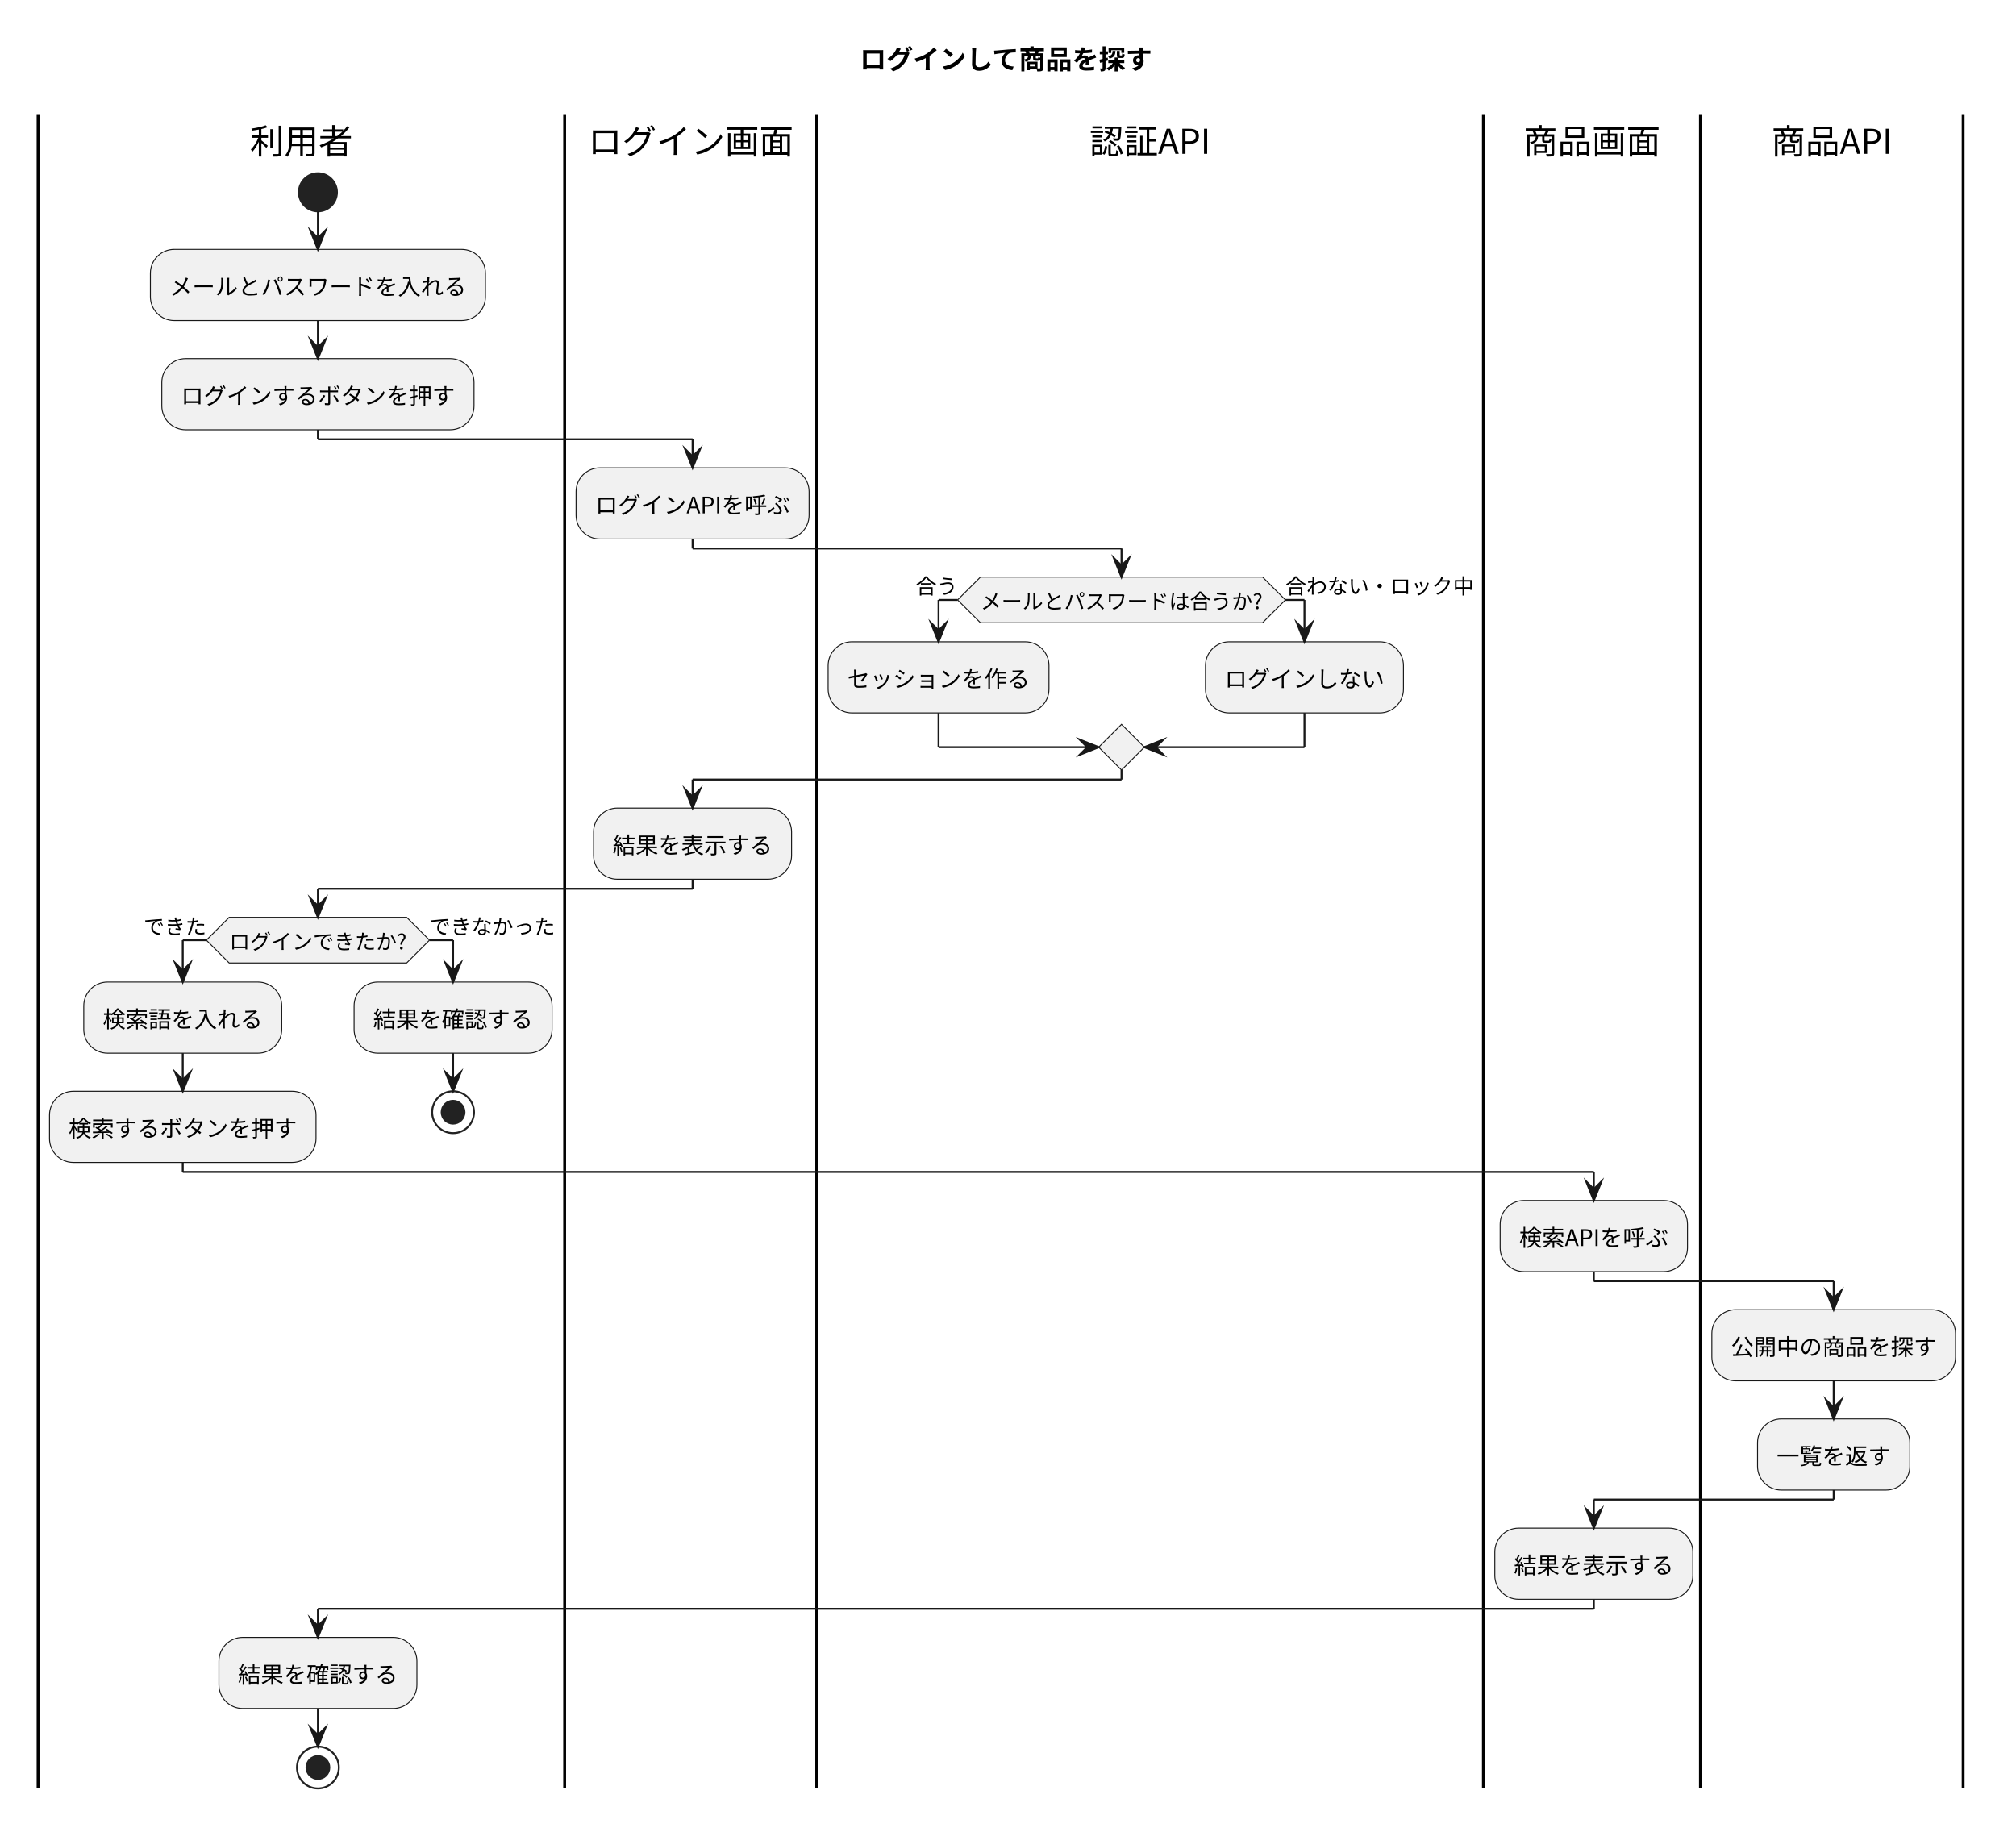
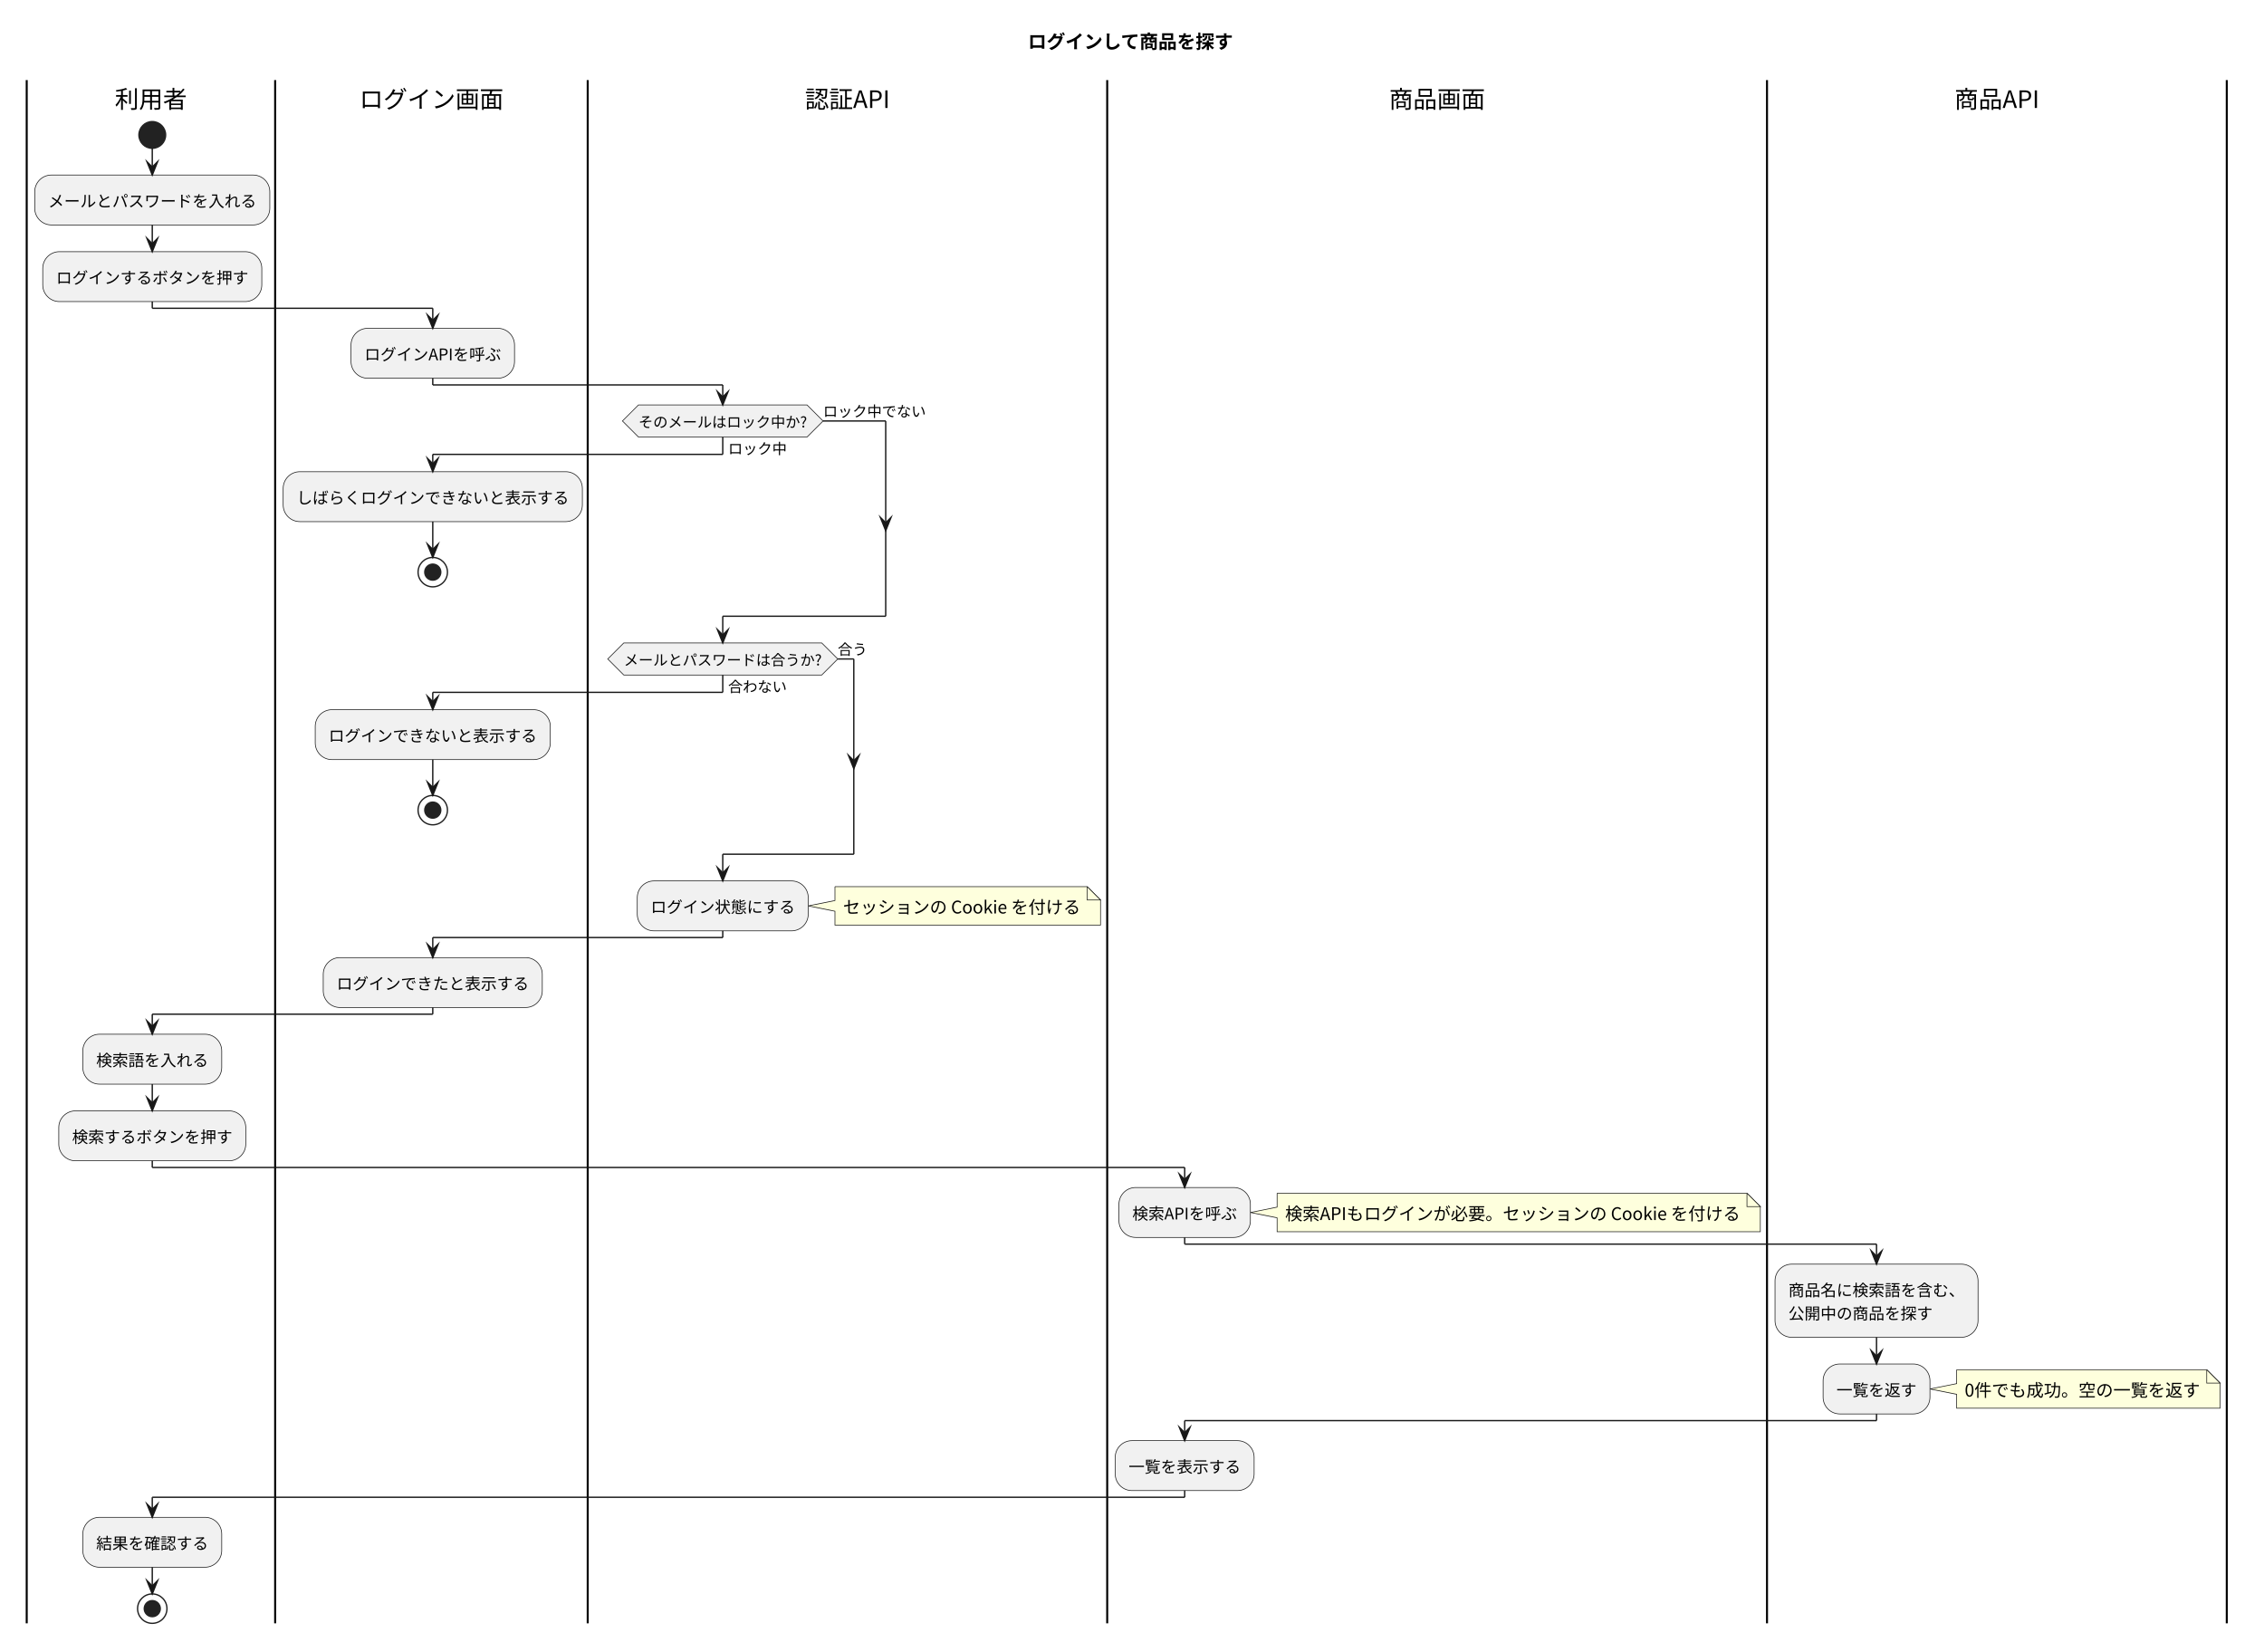
- <svg xmlns="http://www.w3.org/2000/svg" version="1.1" data-diagram-type="ACTIVITY" style="width:1059px;height:960px;background:#FFFFFF;" width="1059px" height="960px" viewBox="0 0 1059 960" zoomAndPan="magnify" preserveAspectRatio="none" contentStyleType="text/css">
+ <svg xmlns="http://www.w3.org/2000/svg" version="1.1" data-diagram-type="ACTIVITY" style="width:1695px;height:1236px;background:#FFFFFF;" width="1695px" height="1236px" viewBox="0 0 1695 1236" zoomAndPan="magnify" preserveAspectRatio="none" contentStyleType="text/css">
  <defs />
  <g font-family="sans-serif" lengthAdjust="spacing">
    <g class="title" data-source-line="7">
-       <text x="451.623" y="36.24" fill="#000" font-size="14" textLength="153.999" font-weight="700" font-family="'Noto Sans CJK JP'">ログインして商品を探す</text>
+       <text x="769.572" y="36.24" fill="#000" font-size="14" textLength="153.999" font-weight="700" font-family="'Noto Sans CJK JP'">ログインして商品を探す</text>
    </g>
-     <rect x="20" y="59.956" width="1012.246" height="26.064" fill="none" style="stroke:none;" />
-     <ellipse cx="167.001" cy="101.02" rx="10" ry="10" fill="#222" style="stroke:#222;stroke-width:1;" />
-     <rect x="79" y="131.02" width="176.001" height="37.376" fill="#F1F1F1" style="stroke:#181818;stroke-width:0.5;" rx="12.5" ry="12.5" />
-     <text x="89" y="154.94" fill="#000" font-size="12" textLength="156.001" font-family="'Noto Sans CJK JP'">メールとパスワードを入れる</text>
-     <rect x="85" y="188.396" width="164.001" height="37.376" fill="#F1F1F1" style="stroke:#181818;stroke-width:0.5;" rx="12.5" ry="12.5" />
-     <text x="95" y="212.316" fill="#000" font-size="12" textLength="144.001" font-family="'Noto Sans CJK JP'">ログインするボタンを押す</text>
-     <polygon points="120.394,481.9,213.608,481.9,225.608,493.9,213.608,505.9,120.394,505.9,108.394,493.9,120.394,481.9" fill="#F1F1F1" style="stroke:#181818;stroke-width:0.5;stroke-linejoin:miter;stroke-miterlimit:10;" />
-     <text x="120.394" y="498.696" fill="#000" font-size="11" textLength="93.213" font-family="'Noto Sans CJK JP'">ログインできたか?</text>
-     <text x="75.394" y="490.732" fill="#000" font-size="11" textLength="33" font-family="'Noto Sans CJK JP'">できた</text>
-     <text x="225.608" y="490.732" fill="#000" font-size="11" textLength="66" font-family="'Noto Sans CJK JP'">できなかった</text>
-     <rect x="44" y="515.9" width="104.001" height="37.376" fill="#F1F1F1" style="stroke:#181818;stroke-width:0.5;" rx="12.5" ry="12.5" />
-     <text x="54" y="539.82" fill="#000" font-size="12" textLength="84.001" font-family="'Noto Sans CJK JP'">検索語を入れる</text>
-     <rect x="26" y="573.276" width="140.001" height="37.376" fill="#F1F1F1" style="stroke:#181818;stroke-width:0.5;" rx="12.5" ry="12.5" />
-     <text x="36" y="597.197" fill="#000" font-size="12" textLength="120.001" font-family="'Noto Sans CJK JP'">検索するボタンを押す</text>
-     <rect x="186.001" y="515.9" width="104.001" height="37.376" fill="#F1F1F1" style="stroke:#181818;stroke-width:0.5;" rx="12.5" ry="12.5" />
-     <text x="196.001" y="539.82" fill="#000" font-size="12" textLength="84.001" font-family="'Noto Sans CJK JP'">結果を確認する</text>
-     <ellipse cx="238.001" cy="584.276" rx="11" ry="11" fill="none" style="stroke:#222;stroke-width:1;" />
-     <ellipse cx="238.001" cy="584.276" rx="6" ry="6" fill="#222" style="stroke:#222;stroke-width:1;" />
-     <rect x="115.001" y="860.157" width="104.001" height="37.376" fill="#F1F1F1" style="stroke:#181818;stroke-width:0.5;" rx="12.5" ry="12.5" />
-     <text x="125.001" y="884.077" fill="#000" font-size="12" textLength="84.001" font-family="'Noto Sans CJK JP'">結果を確認する</text>
-     <ellipse cx="167.001" cy="928.533" rx="11" ry="11" fill="none" style="stroke:#222;stroke-width:1;" />
-     <ellipse cx="167.001" cy="928.533" rx="6" ry="6" fill="#222" style="stroke:#222;stroke-width:1;" />
-     <line x1="20" y1="59.956" x2="20" y2="939.533" style="stroke:#000;stroke-width:1.5;" />
-     <rect x="302.607" y="245.772" width="122.409" height="37.376" fill="#F1F1F1" style="stroke:#181818;stroke-width:0.5;" rx="12.5" ry="12.5" />
-     <text x="312.607" y="269.692" fill="#000" font-size="12" textLength="102.409" font-family="'Noto Sans CJK JP'">ログインAPIを呼ぶ</text>
-     <rect x="311.811" y="424.524" width="104.001" height="37.376" fill="#F1F1F1" style="stroke:#181818;stroke-width:0.5;" rx="12.5" ry="12.5" />
-     <text x="321.811" y="448.444" fill="#000" font-size="12" textLength="84.001" font-family="'Noto Sans CJK JP'">結果を表示する</text>
-     <line x1="296.607" y1="59.956" x2="296.607" y2="939.533" style="stroke:#000;stroke-width:1.5;" />
-     <polygon points="515.016,303.148,663.229,303.148,675.229,315.148,663.229,327.148,515.016,327.148,503.016,315.148,515.016,303.148" fill="#F1F1F1" style="stroke:#181818;stroke-width:0.5;stroke-linejoin:miter;stroke-miterlimit:10;" />
-     <text x="515.016" y="319.944" fill="#000" font-size="11" textLength="148.213" font-family="'Noto Sans CJK JP'">メールとパスワードは合うか?</text>
-     <text x="481.016" y="311.98" fill="#000" font-size="11" textLength="22" font-family="'Noto Sans CJK JP'">合う</text>
-     <text x="675.229" y="311.98" fill="#000" font-size="11" textLength="98.999" font-family="'Noto Sans CJK JP'">合わない・ロック中</text>
-     <rect x="435.016" y="337.148" width="116.001" height="37.376" fill="#F1F1F1" style="stroke:#181818;stroke-width:0.5;" rx="12.5" ry="12.5" />
-     <text x="445.016" y="361.068" fill="#000" font-size="12" textLength="96.001" font-family="'Noto Sans CJK JP'">セッションを作る</text>
-     <rect x="633.229" y="337.148" width="104.001" height="37.376" fill="#F1F1F1" style="stroke:#181818;stroke-width:0.5;" rx="12.5" ry="12.5" />
-     <text x="643.229" y="361.068" fill="#000" font-size="12" textLength="84.001" font-family="'Noto Sans CJK JP'">ログインしない</text>
-     <polygon points="589.123,380.524,601.123,392.524,589.123,404.524,577.123,392.524,589.123,380.524" fill="#F1F1F1" style="stroke:#181818;stroke-width:0.5;stroke-linejoin:miter;stroke-miterlimit:10;" />
-     <line x1="429.016" y1="59.956" x2="429.016" y2="939.533" style="stroke:#000;stroke-width:1.5;" />
-     <rect x="788.025" y="630.653" width="98.409" height="37.376" fill="#F1F1F1" style="stroke:#181818;stroke-width:0.5;" rx="12.5" ry="12.5" />
-     <text x="798.025" y="654.573" fill="#000" font-size="12" textLength="78.409" font-family="'Noto Sans CJK JP'">検索APIを呼ぶ</text>
-     <rect x="785.228" y="802.781" width="104.001" height="37.376" fill="#F1F1F1" style="stroke:#181818;stroke-width:0.5;" rx="12.5" ry="12.5" />
-     <text x="795.228" y="826.701" fill="#000" font-size="12" textLength="84.001" font-family="'Noto Sans CJK JP'">結果を表示する</text>
-     <line x1="779.228" y1="59.956" x2="779.228" y2="939.533" style="stroke:#000;stroke-width:1.5;" />
-     <rect x="899.229" y="688.029" width="128.001" height="37.376" fill="#F1F1F1" style="stroke:#181818;stroke-width:0.5;" rx="12.5" ry="12.5" />
-     <text x="909.229" y="711.949" fill="#000" font-size="12" textLength="108.001" font-family="'Noto Sans CJK JP'">公開中の商品を探す</text>
-     <rect x="923.229" y="745.405" width="80" height="37.376" fill="#F1F1F1" style="stroke:#181818;stroke-width:0.5;" rx="12.5" ry="12.5" />
-     <text x="933.229" y="769.325" fill="#000" font-size="12" textLength="60" font-family="'Noto Sans CJK JP'">一覧を返す</text>
-     <line x1="893.229" y1="59.956" x2="893.229" y2="939.533" style="stroke:#000;stroke-width:1.5;" />
-     <line x1="1031.23" y1="59.956" x2="1031.23" y2="939.533" style="stroke:#000;stroke-width:1.5;" />
-     <line x1="167.001" y1="111.02" x2="167.001" y2="131.02" style="stroke:#181818;stroke-width:1;" />
-     <polygon points="163.001,121.02,167.001,131.02,171.001,121.02,167.001,125.02" fill="#181818" style="stroke:#181818;stroke-width:1;stroke-linejoin:miter;stroke-miterlimit:10;" />
-     <line x1="167.001" y1="168.396" x2="167.001" y2="188.396" style="stroke:#181818;stroke-width:1;" />
-     <polygon points="163.001,178.396,167.001,188.396,171.001,178.396,167.001,182.396" fill="#181818" style="stroke:#181818;stroke-width:1;stroke-linejoin:miter;stroke-miterlimit:10;" />
-     <line x1="96" y1="553.276" x2="96" y2="573.276" style="stroke:#181818;stroke-width:1;" />
-     <polygon points="92,563.276,96,573.276,100,563.276,96,567.276" fill="#181818" style="stroke:#181818;stroke-width:1;stroke-linejoin:miter;stroke-miterlimit:10;" />
-     <line x1="238.001" y1="553.276" x2="238.001" y2="573.276" style="stroke:#181818;stroke-width:1;" />
-     <polygon points="234.001,563.276,238.001,573.276,242.001,563.276,238.001,567.276" fill="#181818" style="stroke:#181818;stroke-width:1;stroke-linejoin:miter;stroke-miterlimit:10;" />
-     <line x1="108.394" y1="493.9" x2="96" y2="493.9" style="stroke:#181818;stroke-width:1;" />
-     <line x1="96" y1="493.9" x2="96" y2="515.9" style="stroke:#181818;stroke-width:1;" />
-     <polygon points="92,505.9,96,515.9,100,505.9,96,509.9" fill="#181818" style="stroke:#181818;stroke-width:1;stroke-linejoin:miter;stroke-miterlimit:10;" />
-     <line x1="225.608" y1="493.9" x2="238.001" y2="493.9" style="stroke:#181818;stroke-width:1;" />
-     <line x1="238.001" y1="493.9" x2="238.001" y2="515.9" style="stroke:#181818;stroke-width:1;" />
-     <polygon points="234.001,505.9,238.001,515.9,242.001,505.9,238.001,509.9" fill="#181818" style="stroke:#181818;stroke-width:1;stroke-linejoin:miter;stroke-miterlimit:10;" />
-     <line x1="96" y1="610.653" x2="96" y2="615.653" style="stroke:#181818;stroke-width:1;" />
-     <line x1="96" y1="615.653" x2="837.229" y2="615.653" style="stroke:#181818;stroke-width:1;" />
-     <line x1="837.229" y1="615.653" x2="837.229" y2="630.653" style="stroke:#181818;stroke-width:1;" />
-     <polygon points="833.229,620.653,837.229,630.653,841.229,620.653,837.229,624.653" fill="#181818" style="stroke:#181818;stroke-width:1;stroke-linejoin:miter;stroke-miterlimit:10;" />
-     <line x1="167.001" y1="897.533" x2="167.001" y2="917.533" style="stroke:#181818;stroke-width:1;" />
-     <polygon points="163.001,907.533,167.001,917.533,171.001,907.533,167.001,911.533" fill="#181818" style="stroke:#181818;stroke-width:1;stroke-linejoin:miter;stroke-miterlimit:10;" />
-     <line x1="503.016" y1="315.148" x2="493.016" y2="315.148" style="stroke:#181818;stroke-width:1;" />
-     <line x1="493.016" y1="315.148" x2="493.016" y2="337.148" style="stroke:#181818;stroke-width:1;" />
-     <polygon points="489.016,327.148,493.016,337.148,497.016,327.148,493.016,331.148" fill="#181818" style="stroke:#181818;stroke-width:1;stroke-linejoin:miter;stroke-miterlimit:10;" />
-     <line x1="675.229" y1="315.148" x2="685.229" y2="315.148" style="stroke:#181818;stroke-width:1;" />
-     <line x1="685.229" y1="315.148" x2="685.229" y2="337.148" style="stroke:#181818;stroke-width:1;" />
-     <polygon points="681.229,327.148,685.229,337.148,689.229,327.148,685.229,331.148" fill="#181818" style="stroke:#181818;stroke-width:1;stroke-linejoin:miter;stroke-miterlimit:10;" />
-     <line x1="493.016" y1="374.524" x2="493.016" y2="392.524" style="stroke:#181818;stroke-width:1;" />
-     <line x1="493.016" y1="392.524" x2="577.123" y2="392.524" style="stroke:#181818;stroke-width:1;" />
-     <polygon points="567.123,388.524,577.123,392.524,567.123,396.524,571.123,392.524" fill="#181818" style="stroke:#181818;stroke-width:1;stroke-linejoin:miter;stroke-miterlimit:10;" />
-     <line x1="685.229" y1="374.524" x2="685.229" y2="392.524" style="stroke:#181818;stroke-width:1;" />
-     <line x1="685.229" y1="392.524" x2="601.123" y2="392.524" style="stroke:#181818;stroke-width:1;" />
-     <polygon points="611.123,388.524,601.123,392.524,611.123,396.524,607.123,392.524" fill="#181818" style="stroke:#181818;stroke-width:1;stroke-linejoin:miter;stroke-miterlimit:10;" />
-     <line x1="963.23" y1="725.405" x2="963.23" y2="745.405" style="stroke:#181818;stroke-width:1;" />
-     <polygon points="959.23,735.405,963.23,745.405,967.23,735.405,963.23,739.405" fill="#181818" style="stroke:#181818;stroke-width:1;stroke-linejoin:miter;stroke-miterlimit:10;" />
-     <line x1="167.001" y1="225.772" x2="167.001" y2="230.772" style="stroke:#181818;stroke-width:1;" />
-     <line x1="167.001" y1="230.772" x2="363.811" y2="230.772" style="stroke:#181818;stroke-width:1;" />
-     <line x1="363.811" y1="230.772" x2="363.811" y2="245.772" style="stroke:#181818;stroke-width:1;" />
-     <polygon points="359.811,235.772,363.811,245.772,367.811,235.772,363.811,239.772" fill="#181818" style="stroke:#181818;stroke-width:1;stroke-linejoin:miter;stroke-miterlimit:10;" />
-     <line x1="363.811" y1="283.148" x2="363.811" y2="288.148" style="stroke:#181818;stroke-width:1;" />
-     <line x1="363.811" y1="288.148" x2="589.123" y2="288.148" style="stroke:#181818;stroke-width:1;" />
-     <line x1="589.123" y1="288.148" x2="589.123" y2="303.148" style="stroke:#181818;stroke-width:1;" />
-     <polygon points="585.123,293.148,589.123,303.148,593.123,293.148,589.123,297.148" fill="#181818" style="stroke:#181818;stroke-width:1;stroke-linejoin:miter;stroke-miterlimit:10;" />
-     <line x1="589.123" y1="404.524" x2="589.123" y2="409.524" style="stroke:#181818;stroke-width:1;" />
-     <line x1="589.123" y1="409.524" x2="363.811" y2="409.524" style="stroke:#181818;stroke-width:1;" />
-     <line x1="363.811" y1="409.524" x2="363.811" y2="424.524" style="stroke:#181818;stroke-width:1;" />
-     <polygon points="359.811,414.524,363.811,424.524,367.811,414.524,363.811,418.524" fill="#181818" style="stroke:#181818;stroke-width:1;stroke-linejoin:miter;stroke-miterlimit:10;" />
-     <line x1="363.811" y1="461.9" x2="363.811" y2="466.9" style="stroke:#181818;stroke-width:1;" />
-     <line x1="363.811" y1="466.9" x2="167.001" y2="466.9" style="stroke:#181818;stroke-width:1;" />
-     <line x1="167.001" y1="466.9" x2="167.001" y2="481.9" style="stroke:#181818;stroke-width:1;" />
-     <polygon points="163.001,471.9,167.001,481.9,171.001,471.9,167.001,475.9" fill="#181818" style="stroke:#181818;stroke-width:1;stroke-linejoin:miter;stroke-miterlimit:10;" />
-     <line x1="837.229" y1="668.029" x2="837.229" y2="673.029" style="stroke:#181818;stroke-width:1;" />
-     <line x1="837.229" y1="673.029" x2="963.23" y2="673.029" style="stroke:#181818;stroke-width:1;" />
-     <line x1="963.23" y1="673.029" x2="963.23" y2="688.029" style="stroke:#181818;stroke-width:1;" />
-     <polygon points="959.23,678.029,963.23,688.029,967.23,678.029,963.23,682.029" fill="#181818" style="stroke:#181818;stroke-width:1;stroke-linejoin:miter;stroke-miterlimit:10;" />
-     <line x1="963.23" y1="782.781" x2="963.23" y2="787.781" style="stroke:#181818;stroke-width:1;" />
-     <line x1="963.23" y1="787.781" x2="837.229" y2="787.781" style="stroke:#181818;stroke-width:1;" />
-     <line x1="837.229" y1="787.781" x2="837.229" y2="802.781" style="stroke:#181818;stroke-width:1;" />
-     <polygon points="833.229,792.781,837.229,802.781,841.229,792.781,837.229,796.781" fill="#181818" style="stroke:#181818;stroke-width:1;stroke-linejoin:miter;stroke-miterlimit:10;" />
-     <line x1="837.229" y1="840.157" x2="837.229" y2="845.157" style="stroke:#181818;stroke-width:1;" />
-     <line x1="837.229" y1="845.157" x2="167.001" y2="845.157" style="stroke:#181818;stroke-width:1;" />
-     <line x1="167.001" y1="845.157" x2="167.001" y2="860.157" style="stroke:#181818;stroke-width:1;" />
-     <polygon points="163.001,850.157,167.001,860.157,171.001,850.157,167.001,854.157" fill="#181818" style="stroke:#181818;stroke-width:1;stroke-linejoin:miter;stroke-miterlimit:10;" />
-     <text x="131.304" y="80.836" fill="#000" font-size="18" textLength="54" font-family="'Noto Sans CJK JP'">利用者</text>
-     <text x="308.812" y="80.836" fill="#000" font-size="18" textLength="107.999" font-family="'Noto Sans CJK JP'">ログイン画面</text>
-     <text x="572.316" y="80.836" fill="#000" font-size="18" textLength="63.612" font-family="'Noto Sans CJK JP'">認証API</text>
-     <text x="800.229" y="80.836" fill="#000" font-size="18" textLength="72" font-family="'Noto Sans CJK JP'">商品画面</text>
-     <text x="930.424" y="80.836" fill="#000" font-size="18" textLength="63.612" font-family="'Noto Sans CJK JP'">商品API</text>
+     <rect x="20" y="59.956" width="1648.143" height="26.064" fill="none" style="stroke:none;" />
+     <ellipse cx="114.001" cy="101.02" rx="10" ry="10" fill="#222" style="stroke:#222;stroke-width:1;" />
+     <rect x="26" y="131.02" width="176.001" height="37.376" fill="#F1F1F1" style="stroke:#181818;stroke-width:0.5;" rx="12.5" ry="12.5" />
+     <text x="36" y="154.94" fill="#000" font-size="12" textLength="156.001" font-family="'Noto Sans CJK JP'">メールとパスワードを入れる</text>
+     <rect x="32" y="188.396" width="164.001" height="37.376" fill="#F1F1F1" style="stroke:#181818;stroke-width:0.5;" rx="12.5" ry="12.5" />
+     <text x="42" y="212.316" fill="#000" font-size="12" textLength="144.001" font-family="'Noto Sans CJK JP'">ログインするボタンを押す</text>
+     <rect x="62" y="774.204" width="104.001" height="37.376" fill="#F1F1F1" style="stroke:#181818;stroke-width:0.5;" rx="12.5" ry="12.5" />
+     <text x="72" y="798.124" fill="#000" font-size="12" textLength="84.001" font-family="'Noto Sans CJK JP'">検索語を入れる</text>
+     <rect x="44" y="831.58" width="140.001" height="37.376" fill="#F1F1F1" style="stroke:#181818;stroke-width:0.5;" rx="12.5" ry="12.5" />
+     <text x="54" y="855.501" fill="#000" font-size="12" textLength="120.001" font-family="'Noto Sans CJK JP'">検索するボタンを押す</text>
+     <rect x="62" y="1135.837" width="104.001" height="37.376" fill="#F1F1F1" style="stroke:#181818;stroke-width:0.5;" rx="12.5" ry="12.5" />
+     <text x="72" y="1159.757" fill="#000" font-size="12" textLength="84.001" font-family="'Noto Sans CJK JP'">結果を確認する</text>
+     <ellipse cx="114.001" cy="1204.213" rx="11" ry="11" fill="none" style="stroke:#222;stroke-width:1;" />
+     <ellipse cx="114.001" cy="1204.213" rx="6" ry="6" fill="#222" style="stroke:#222;stroke-width:1;" />
+     <line x1="20" y1="59.956" x2="20" y2="1215.213" style="stroke:#000;stroke-width:1.5;" />
+     <rect x="262.798" y="245.772" width="122.409" height="37.376" fill="#F1F1F1" style="stroke:#181818;stroke-width:0.5;" rx="12.5" ry="12.5" />
+     <text x="272.798" y="269.692" fill="#000" font-size="12" textLength="102.409" font-family="'Noto Sans CJK JP'">ログインAPIを呼ぶ</text>
+     <rect x="212.001" y="353.112" width="224.002" height="37.376" fill="#F1F1F1" style="stroke:#181818;stroke-width:0.5;" rx="12.5" ry="12.5" />
+     <text x="222.001" y="377.032" fill="#000" font-size="12" textLength="204.002" font-family="'Noto Sans CJK JP'">しばらくログインできないと表示する</text>
+     <ellipse cx="324.002" cy="428.3" rx="11" ry="11" fill="none" style="stroke:#222;stroke-width:1;" />
+     <ellipse cx="324.002" cy="428.3" rx="6" ry="6" fill="#222" style="stroke:#222;stroke-width:1;" />
+     <rect x="236.001" y="531.264" width="176.001" height="37.376" fill="#F1F1F1" style="stroke:#181818;stroke-width:0.5;" rx="12.5" ry="12.5" />
+     <text x="246.001" y="555.184" fill="#000" font-size="12" textLength="156.001" font-family="'Noto Sans CJK JP'">ログインできないと表示する</text>
+     <ellipse cx="324.002" cy="606.452" rx="11" ry="11" fill="none" style="stroke:#222;stroke-width:1;" />
+     <ellipse cx="324.002" cy="606.452" rx="6" ry="6" fill="#222" style="stroke:#222;stroke-width:1;" />
+     <rect x="242.001" y="716.828" width="164.001" height="37.376" fill="#F1F1F1" style="stroke:#181818;stroke-width:0.5;" rx="12.5" ry="12.5" />
+     <text x="252.001" y="740.748" fill="#000" font-size="12" textLength="144.001" font-family="'Noto Sans CJK JP'">ログインできたと表示する</text>
+     <line x1="206.001" y1="59.956" x2="206.001" y2="1215.213" style="stroke:#000;stroke-width:1.5;" />
+     <polygon points="478.003,303.148,604.216,303.148,616.216,315.148,604.216,327.148,478.003,327.148,466.003,315.148,478.003,303.148" fill="#F1F1F1" style="stroke:#181818;stroke-width:0.5;stroke-linejoin:miter;stroke-miterlimit:10;" />
+     <text x="545.109" y="339.908" fill="#000" font-size="11" textLength="44" font-family="'Noto Sans CJK JP'">ロック中</text>
+     <text x="478.003" y="319.944" fill="#000" font-size="11" textLength="126.213" font-family="'Noto Sans CJK JP'">そのメールはロック中か?</text>
+     <text x="616.216" y="311.98" fill="#000" font-size="11" textLength="76.999" font-family="'Noto Sans CJK JP'">ロック中でない</text>
+     <polygon points="467.003,481.3,615.216,481.3,627.216,493.3,615.216,505.3,467.003,505.3,455.003,493.3,467.003,481.3" fill="#F1F1F1" style="stroke:#181818;stroke-width:0.5;stroke-linejoin:miter;stroke-miterlimit:10;" />
+     <text x="545.109" y="518.06" fill="#000" font-size="11" textLength="44" font-family="'Noto Sans CJK JP'">合わない</text>
+     <text x="467.003" y="498.096" fill="#000" font-size="11" textLength="148.213" font-family="'Noto Sans CJK JP'">メールとパスワードは合うか?</text>
+     <text x="627.216" y="490.132" fill="#000" font-size="11" textLength="22" font-family="'Noto Sans CJK JP'">合う</text>
+     <path d="M625.11,663.728 L625.11,674.14 L605.11,678.14 L625.11,682.14 L625.11,692.552 A0,0 0 0 0 625.11,692.552 L823.937,692.552 A0,0 0 0 0 823.937,692.552 L823.937,673.728 L813.937,663.728 L625.11,663.728 A0,0 0 0 0 625.11,663.728" style="stroke:#181818;stroke-width:0.5;" fill="#FEFFDD" />
+     <path d="M813.937,663.728 L813.937,673.728 L823.937,673.728 L813.937,663.728" style="stroke:#181818;stroke-width:0.5;" fill="#FEFFDD" />
+     <text x="631.11" y="683.808" fill="#000" font-size="13" textLength="177.827" font-family="'Noto Sans CJK JP'">セッションの Cookie を付ける</text>
+     <rect x="477.109" y="659.452" width="128.001" height="37.376" fill="#F1F1F1" style="stroke:#181818;stroke-width:0.5;" rx="12.5" ry="12.5" />
+     <text x="487.109" y="683.372" fill="#000" font-size="12" textLength="108.001" font-family="'Noto Sans CJK JP'">ログイン状態にする</text>
+     <line x1="440.003" y1="59.956" x2="440.003" y2="1215.213" style="stroke:#000;stroke-width:1.5;" />
+     <path d="M956.141,893.233 L956.141,903.645 L936.141,907.645 L956.141,911.645 L956.141,922.057 A0,0 0 0 0 956.141,922.057 L1317.911,922.057 A0,0 0 0 0 1317.911,922.057 L1317.911,903.233 L1307.911,893.233 L956.141,893.233 A0,0 0 0 0 956.141,893.233" style="stroke:#181818;stroke-width:0.5;" fill="#FEFFDD" />
+     <path d="M1307.911,893.233 L1307.911,903.233 L1317.911,903.233 L1307.911,893.233" style="stroke:#181818;stroke-width:0.5;" fill="#FEFFDD" />
+     <text x="962.141" y="913.313" fill="#000" font-size="13" textLength="340.769" font-family="'Noto Sans CJK JP'">検索APIもログインが必要。セッションの Cookie を付ける</text>
+     <rect x="837.733" y="888.957" width="98.409" height="37.376" fill="#F1F1F1" style="stroke:#181818;stroke-width:0.5;" rx="12.5" ry="12.5" />
+     <text x="847.733" y="912.877" fill="#000" font-size="12" textLength="78.409" font-family="'Noto Sans CJK JP'">検索APIを呼ぶ</text>
+     <rect x="834.937" y="1078.461" width="104.001" height="37.376" fill="#F1F1F1" style="stroke:#181818;stroke-width:0.5;" rx="12.5" ry="12.5" />
+     <text x="844.937" y="1102.381" fill="#000" font-size="12" textLength="84.001" font-family="'Noto Sans CJK JP'">一覧を表示する</text>
+     <line x1="828.937" y1="59.956" x2="828.937" y2="1215.213" style="stroke:#000;stroke-width:1.5;" />
+     <rect x="1328.911" y="946.333" width="152.001" height="54.752" fill="#F1F1F1" style="stroke:#181818;stroke-width:0.5;" rx="12.5" ry="12.5" />
+     <text x="1338.911" y="970.253" fill="#000" font-size="12" textLength="132.001" font-family="'Noto Sans CJK JP'">商品名に検索語を含む、</text>
+     <text x="1338.911" y="987.629" fill="#000" font-size="12" textLength="108.001" font-family="'Noto Sans CJK JP'">公開中の商品を探す</text>
+     <path d="M1464.912,1025.361 L1464.912,1035.773 L1444.912,1039.773 L1464.912,1043.773 L1464.912,1054.185 A0,0 0 0 0 1464.912,1054.185 L1662.127,1054.185 A0,0 0 0 0 1662.127,1054.185 L1662.127,1035.361 L1652.127,1025.361 L1464.912,1025.361 A0,0 0 0 0 1464.912,1025.361" style="stroke:#181818;stroke-width:0.5;" fill="#FEFFDD" />
+     <path d="M1652.127,1025.361 L1652.127,1035.361 L1662.127,1035.361 L1652.127,1025.361" style="stroke:#181818;stroke-width:0.5;" fill="#FEFFDD" />
+     <text x="1470.912" y="1045.441" fill="#000" font-size="13" textLength="176.215" font-family="'Noto Sans CJK JP'">0件でも成功。空の一覧を返す</text>
+     <rect x="1364.911" y="1021.085" width="80" height="37.376" fill="#F1F1F1" style="stroke:#181818;stroke-width:0.5;" rx="12.5" ry="12.5" />
+     <text x="1374.911" y="1045.005" fill="#000" font-size="12" textLength="60" font-family="'Noto Sans CJK JP'">一覧を返す</text>
+     <line x1="1322.911" y1="59.956" x2="1322.911" y2="1215.213" style="stroke:#000;stroke-width:1.5;" />
+     <line x1="1667.127" y1="59.956" x2="1667.127" y2="1215.213" style="stroke:#000;stroke-width:1.5;" />
+     <line x1="114.001" y1="111.02" x2="114.001" y2="131.02" style="stroke:#181818;stroke-width:1;" />
+     <polygon points="110.001,121.02,114.001,131.02,118.001,121.02,114.001,125.02" fill="#181818" style="stroke:#181818;stroke-width:1;stroke-linejoin:miter;stroke-miterlimit:10;" />
+     <line x1="114.001" y1="168.396" x2="114.001" y2="188.396" style="stroke:#181818;stroke-width:1;" />
+     <polygon points="110.001,178.396,114.001,188.396,118.001,178.396,114.001,182.396" fill="#181818" style="stroke:#181818;stroke-width:1;stroke-linejoin:miter;stroke-miterlimit:10;" />
+     <line x1="114.001" y1="811.58" x2="114.001" y2="831.58" style="stroke:#181818;stroke-width:1;" />
+     <polygon points="110.001,821.58,114.001,831.58,118.001,821.58,114.001,825.58" fill="#181818" style="stroke:#181818;stroke-width:1;stroke-linejoin:miter;stroke-miterlimit:10;" />
+     <line x1="114.001" y1="1173.213" x2="114.001" y2="1193.213" style="stroke:#181818;stroke-width:1;" />
+     <polygon points="110.001,1183.213,114.001,1193.213,118.001,1183.213,114.001,1187.213" fill="#181818" style="stroke:#181818;stroke-width:1;stroke-linejoin:miter;stroke-miterlimit:10;" />
+     <line x1="324.002" y1="390.488" x2="324.002" y2="417.3" style="stroke:#181818;stroke-width:1;" />
+     <polygon points="320.002,407.3,324.002,417.3,328.002,407.3,324.002,411.3" fill="#181818" style="stroke:#181818;stroke-width:1;stroke-linejoin:miter;stroke-miterlimit:10;" />
+     <line x1="324.002" y1="568.64" x2="324.002" y2="595.452" style="stroke:#181818;stroke-width:1;" />
+     <polygon points="320.002,585.452,324.002,595.452,328.002,585.452,324.002,589.452" fill="#181818" style="stroke:#181818;stroke-width:1;stroke-linejoin:miter;stroke-miterlimit:10;" />
+     <line x1="616.216" y1="315.148" x2="663.11" y2="315.148" style="stroke:#181818;stroke-width:1;" />
+     <polygon points="659.11,387.3,663.11,397.3,667.11,387.3,663.11,391.3" fill="#181818" style="stroke:#181818;stroke-width:1;stroke-linejoin:miter;stroke-miterlimit:10;" />
+     <line x1="663.11" y1="315.148" x2="663.11" y2="461.3" style="stroke:#181818;stroke-width:1;" />
+     <line x1="663.11" y1="461.3" x2="541.109" y2="461.3" style="stroke:#181818;stroke-width:1;" />
+     <line x1="541.109" y1="461.3" x2="541.109" y2="481.3" style="stroke:#181818;stroke-width:1;" />
+     <polygon points="537.109,471.3,541.109,481.3,545.109,471.3,541.109,475.3" fill="#181818" style="stroke:#181818;stroke-width:1;stroke-linejoin:miter;stroke-miterlimit:10;" />
+     <line x1="627.216" y1="493.3" x2="639.216" y2="493.3" style="stroke:#181818;stroke-width:1;" />
+     <polygon points="635.216,565.452,639.216,575.452,643.216,565.452,639.216,569.452" fill="#181818" style="stroke:#181818;stroke-width:1;stroke-linejoin:miter;stroke-miterlimit:10;" />
+     <line x1="639.216" y1="493.3" x2="639.216" y2="639.452" style="stroke:#181818;stroke-width:1;" />
+     <line x1="639.216" y1="639.452" x2="541.109" y2="639.452" style="stroke:#181818;stroke-width:1;" />
+     <line x1="541.109" y1="639.452" x2="541.109" y2="659.452" style="stroke:#181818;stroke-width:1;" />
+     <polygon points="537.109,649.452,541.109,659.452,545.109,649.452,541.109,653.452" fill="#181818" style="stroke:#181818;stroke-width:1;stroke-linejoin:miter;stroke-miterlimit:10;" />
+     <line x1="1404.911" y1="1001.085" x2="1404.911" y2="1021.085" style="stroke:#181818;stroke-width:1;" />
+     <polygon points="1400.911,1011.085,1404.911,1021.085,1408.911,1011.085,1404.911,1015.085" fill="#181818" style="stroke:#181818;stroke-width:1;stroke-linejoin:miter;stroke-miterlimit:10;" />
+     <line x1="114.001" y1="225.772" x2="114.001" y2="230.772" style="stroke:#181818;stroke-width:1;" />
+     <line x1="114.001" y1="230.772" x2="324.002" y2="230.772" style="stroke:#181818;stroke-width:1;" />
+     <line x1="324.002" y1="230.772" x2="324.002" y2="245.772" style="stroke:#181818;stroke-width:1;" />
+     <polygon points="320.002,235.772,324.002,245.772,328.002,235.772,324.002,239.772" fill="#181818" style="stroke:#181818;stroke-width:1;stroke-linejoin:miter;stroke-miterlimit:10;" />
+     <line x1="541.109" y1="327.148" x2="541.109" y2="340.13" style="stroke:#181818;stroke-width:1;" />
+     <line x1="541.109" y1="340.13" x2="324.002" y2="340.13" style="stroke:#181818;stroke-width:1;" />
+     <line x1="324.002" y1="340.13" x2="324.002" y2="353.112" style="stroke:#181818;stroke-width:1;" />
+     <polygon points="320.002,343.112,324.002,353.112,328.002,343.112,324.002,347.112" fill="#181818" style="stroke:#181818;stroke-width:1;stroke-linejoin:miter;stroke-miterlimit:10;" />
+     <line x1="324.002" y1="283.148" x2="324.002" y2="288.148" style="stroke:#181818;stroke-width:1;" />
+     <line x1="324.002" y1="288.148" x2="541.109" y2="288.148" style="stroke:#181818;stroke-width:1;" />
+     <line x1="541.109" y1="288.148" x2="541.109" y2="303.148" style="stroke:#181818;stroke-width:1;" />
+     <polygon points="537.109,293.148,541.109,303.148,545.109,293.148,541.109,297.148" fill="#181818" style="stroke:#181818;stroke-width:1;stroke-linejoin:miter;stroke-miterlimit:10;" />
+     <line x1="541.109" y1="505.3" x2="541.109" y2="518.282" style="stroke:#181818;stroke-width:1;" />
+     <line x1="541.109" y1="518.282" x2="324.002" y2="518.282" style="stroke:#181818;stroke-width:1;" />
+     <line x1="324.002" y1="518.282" x2="324.002" y2="531.264" style="stroke:#181818;stroke-width:1;" />
+     <polygon points="320.002,521.264,324.002,531.264,328.002,521.264,324.002,525.264" fill="#181818" style="stroke:#181818;stroke-width:1;stroke-linejoin:miter;stroke-miterlimit:10;" />
+     <line x1="541.109" y1="696.828" x2="541.109" y2="701.828" style="stroke:#181818;stroke-width:1;" />
+     <line x1="541.109" y1="701.828" x2="324.002" y2="701.828" style="stroke:#181818;stroke-width:1;" />
+     <line x1="324.002" y1="701.828" x2="324.002" y2="716.828" style="stroke:#181818;stroke-width:1;" />
+     <polygon points="320.002,706.828,324.002,716.828,328.002,706.828,324.002,710.828" fill="#181818" style="stroke:#181818;stroke-width:1;stroke-linejoin:miter;stroke-miterlimit:10;" />
+     <line x1="324.002" y1="754.204" x2="324.002" y2="759.204" style="stroke:#181818;stroke-width:1;" />
+     <line x1="324.002" y1="759.204" x2="114.001" y2="759.204" style="stroke:#181818;stroke-width:1;" />
+     <line x1="114.001" y1="759.204" x2="114.001" y2="774.204" style="stroke:#181818;stroke-width:1;" />
+     <polygon points="110.001,764.204,114.001,774.204,118.001,764.204,114.001,768.204" fill="#181818" style="stroke:#181818;stroke-width:1;stroke-linejoin:miter;stroke-miterlimit:10;" />
+     <line x1="114.001" y1="868.957" x2="114.001" y2="873.957" style="stroke:#181818;stroke-width:1;" />
+     <line x1="114.001" y1="873.957" x2="886.937" y2="873.957" style="stroke:#181818;stroke-width:1;" />
+     <line x1="886.937" y1="873.957" x2="886.937" y2="888.957" style="stroke:#181818;stroke-width:1;" />
+     <polygon points="882.937,878.957,886.937,888.957,890.937,878.957,886.937,882.957" fill="#181818" style="stroke:#181818;stroke-width:1;stroke-linejoin:miter;stroke-miterlimit:10;" />
+     <line x1="886.937" y1="926.333" x2="886.937" y2="931.333" style="stroke:#181818;stroke-width:1;" />
+     <line x1="886.937" y1="931.333" x2="1404.911" y2="931.333" style="stroke:#181818;stroke-width:1;" />
+     <line x1="1404.911" y1="931.333" x2="1404.911" y2="946.333" style="stroke:#181818;stroke-width:1;" />
+     <polygon points="1400.911,936.333,1404.911,946.333,1408.911,936.333,1404.911,940.333" fill="#181818" style="stroke:#181818;stroke-width:1;stroke-linejoin:miter;stroke-miterlimit:10;" />
+     <line x1="1404.911" y1="1058.461" x2="1404.911" y2="1063.461" style="stroke:#181818;stroke-width:1;" />
+     <line x1="1404.911" y1="1063.461" x2="886.937" y2="1063.461" style="stroke:#181818;stroke-width:1;" />
+     <line x1="886.937" y1="1063.461" x2="886.937" y2="1078.461" style="stroke:#181818;stroke-width:1;" />
+     <polygon points="882.937,1068.461,886.937,1078.461,890.937,1068.461,886.937,1072.461" fill="#181818" style="stroke:#181818;stroke-width:1;stroke-linejoin:miter;stroke-miterlimit:10;" />
+     <line x1="886.937" y1="1115.837" x2="886.937" y2="1120.837" style="stroke:#181818;stroke-width:1;" />
+     <line x1="886.937" y1="1120.837" x2="114.001" y2="1120.837" style="stroke:#181818;stroke-width:1;" />
+     <line x1="114.001" y1="1120.837" x2="114.001" y2="1135.837" style="stroke:#181818;stroke-width:1;" />
+     <polygon points="110.001,1125.837,114.001,1135.837,118.001,1125.837,114.001,1129.837" fill="#181818" style="stroke:#181818;stroke-width:1;stroke-linejoin:miter;stroke-miterlimit:10;" />
+     <text x="86.001" y="80.836" fill="#000" font-size="18" textLength="54" font-family="'Noto Sans CJK JP'">利用者</text>
+     <text x="269.002" y="80.836" fill="#000" font-size="18" textLength="107.999" font-family="'Noto Sans CJK JP'">ログイン画面</text>
+     <text x="602.664" y="80.836" fill="#000" font-size="18" textLength="63.612" font-family="'Noto Sans CJK JP'">認証API</text>
+     <text x="1039.924" y="80.836" fill="#000" font-size="18" textLength="72" font-family="'Noto Sans CJK JP'">商品画面</text>
+     <text x="1463.213" y="80.836" fill="#000" font-size="18" textLength="63.612" font-family="'Noto Sans CJK JP'">商品API</text>
  </g>
</svg>
